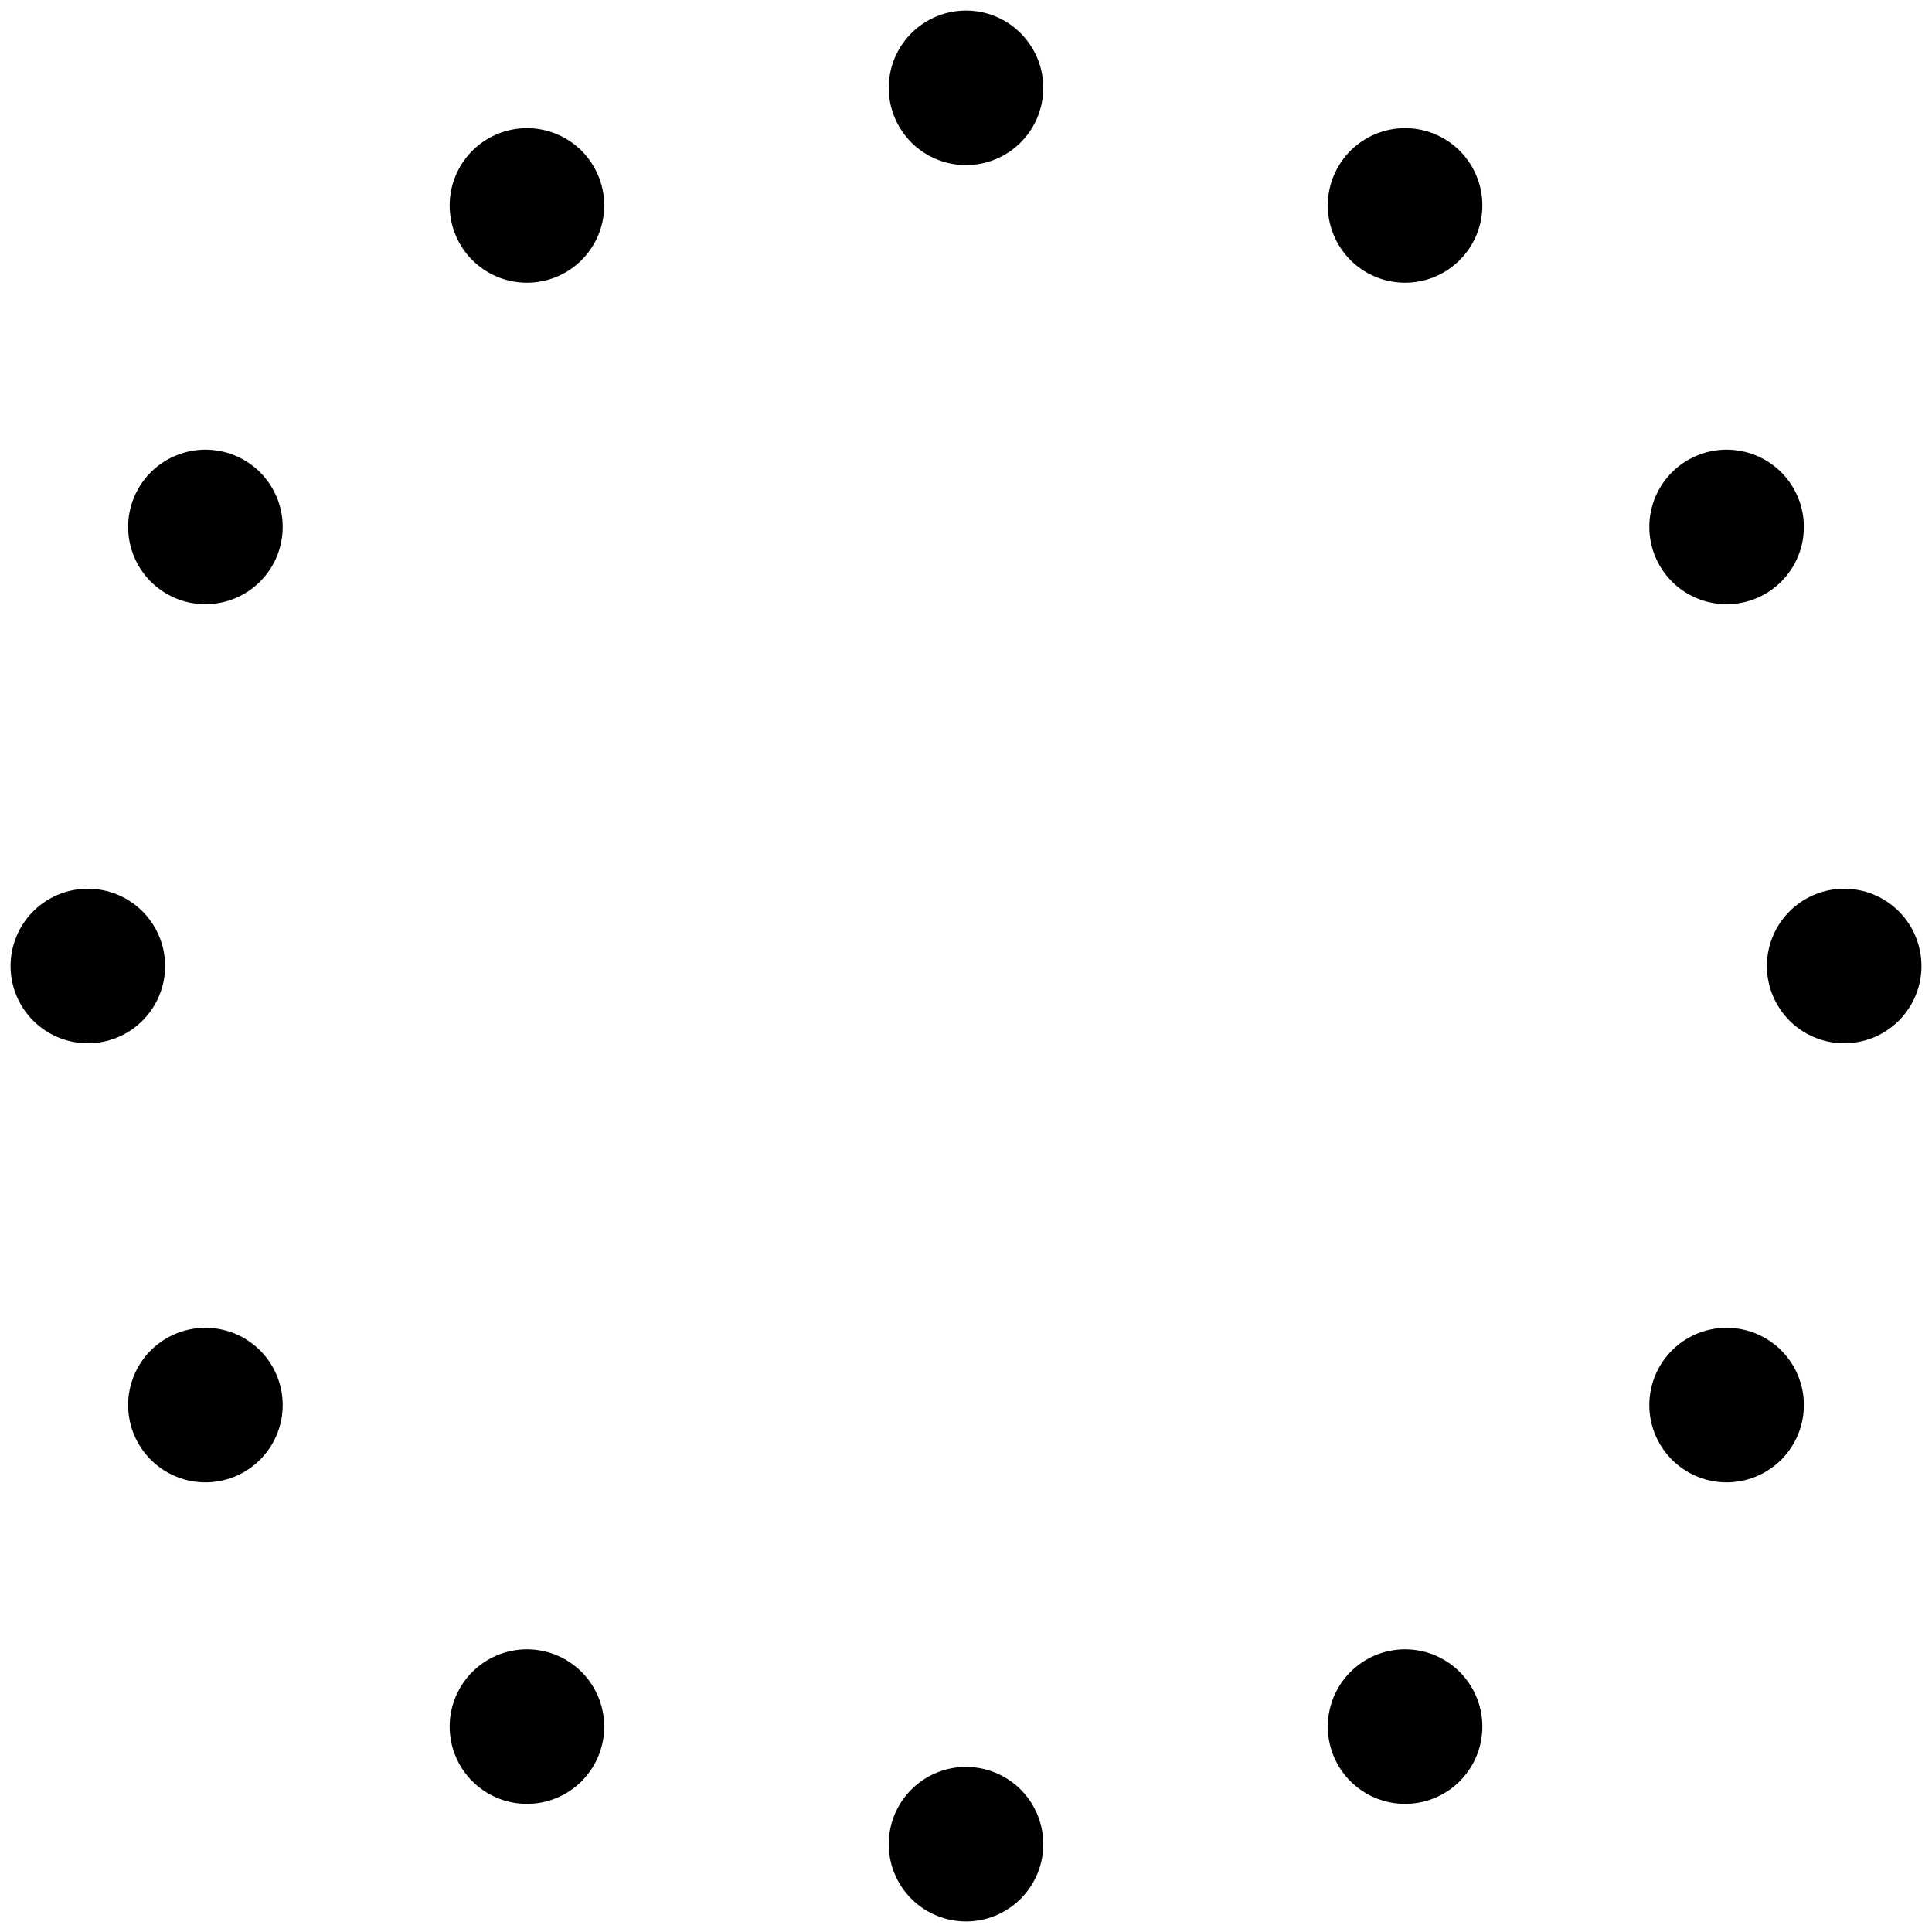
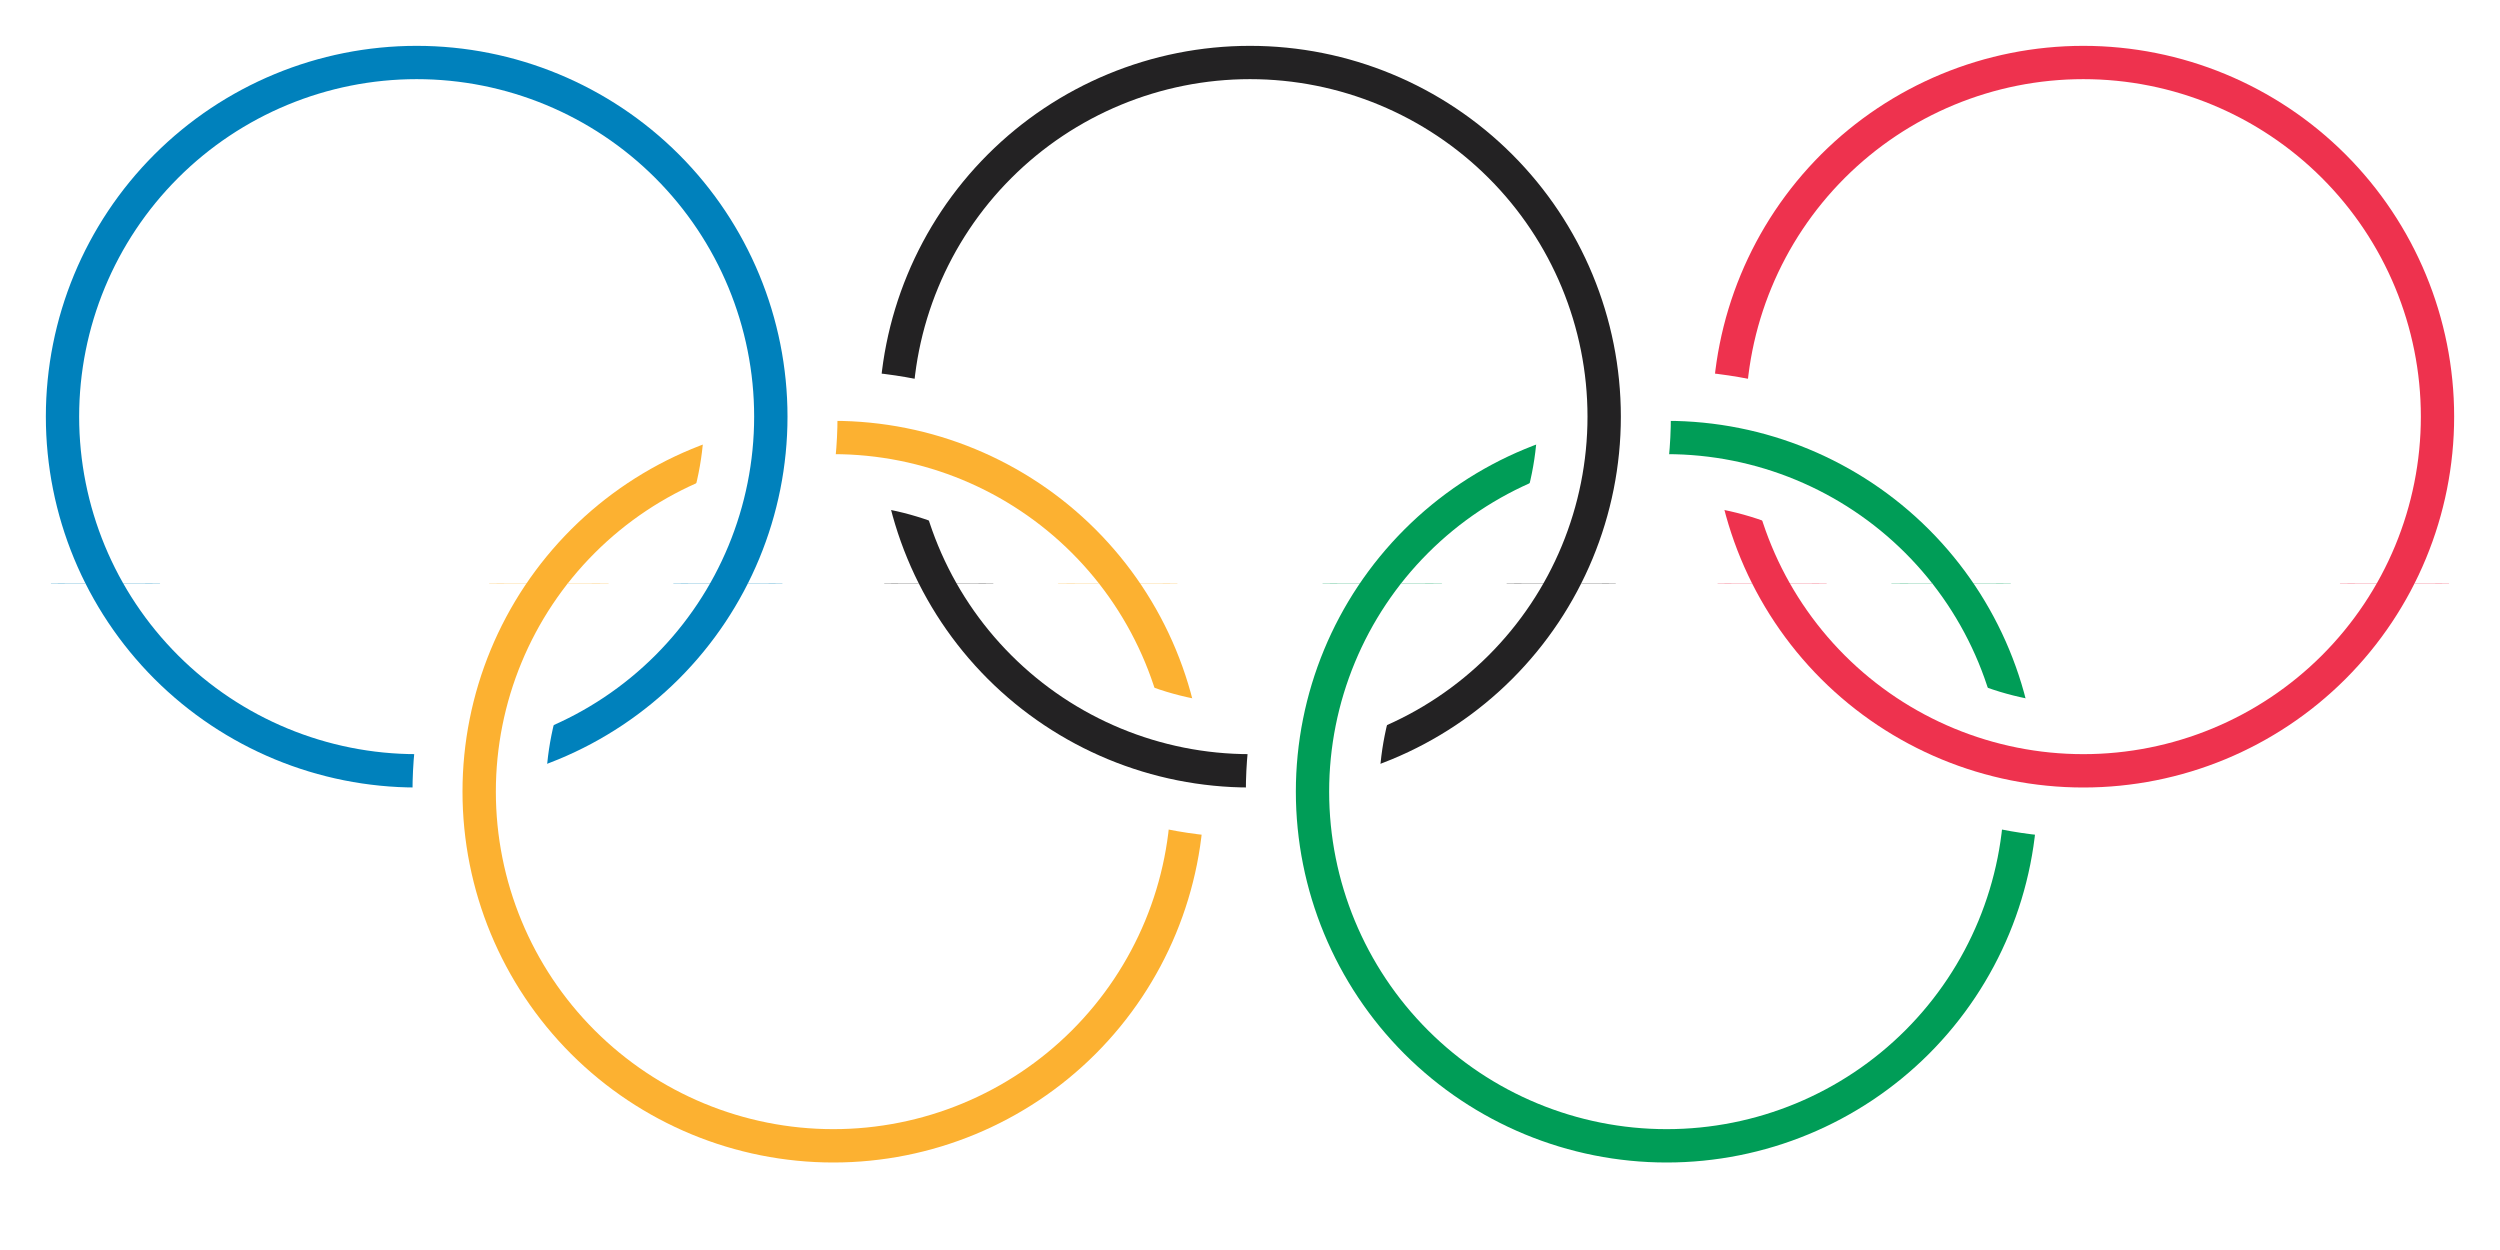
- <svg xmlns="http://www.w3.org/2000/svg" width="50pt" height="50pt" viewBox="0 0 50 50" version="1.1">
-   <g id="surface322">
-     <path style="fill-rule:evenodd;fill:rgb(100%,100%,100%);fill-opacity:1;stroke-width:4;stroke-linecap:round;stroke-linejoin:round;stroke:rgb(0%,0%,0%);stroke-opacity:1;stroke-miterlimit:10;" d="M 47.727 25 C 47.727 25 47.727 25 47.727 25 " />
-     <path style="fill-rule:evenodd;fill:rgb(100%,100%,100%);fill-opacity:1;stroke-width:4;stroke-linecap:round;stroke-linejoin:round;stroke:rgb(0%,0%,0%);stroke-opacity:1;stroke-miterlimit:10;" d="M 44.684 13.637 C 44.684 13.637 44.684 13.637 44.684 13.637 " />
-     <path style="fill-rule:evenodd;fill:rgb(100%,100%,100%);fill-opacity:1;stroke-width:4;stroke-linecap:round;stroke-linejoin:round;stroke:rgb(0%,0%,0%);stroke-opacity:1;stroke-miterlimit:10;" d="M 36.363 5.316 C 36.363 5.316 36.363 5.316 36.363 5.316 " />
-     <path style="fill-rule:evenodd;fill:rgb(100%,100%,100%);fill-opacity:1;stroke-width:4;stroke-linecap:round;stroke-linejoin:round;stroke:rgb(0%,0%,0%);stroke-opacity:1;stroke-miterlimit:10;" d="M 25 2.273 C 25 2.273 25 2.273 25 2.273 " />
-     <path style="fill-rule:evenodd;fill:rgb(100%,100%,100%);fill-opacity:1;stroke-width:4;stroke-linecap:round;stroke-linejoin:round;stroke:rgb(0%,0%,0%);stroke-opacity:1;stroke-miterlimit:10;" d="M 13.637 5.316 C 13.637 5.316 13.637 5.316 13.637 5.316 " />
-     <path style="fill-rule:evenodd;fill:rgb(100%,100%,100%);fill-opacity:1;stroke-width:4;stroke-linecap:round;stroke-linejoin:round;stroke:rgb(0%,0%,0%);stroke-opacity:1;stroke-miterlimit:10;" d="M 5.316 13.637 C 5.316 13.637 5.316 13.637 5.316 13.637 " />
-     <path style="fill-rule:evenodd;fill:rgb(100%,100%,100%);fill-opacity:1;stroke-width:4;stroke-linecap:round;stroke-linejoin:round;stroke:rgb(0%,0%,0%);stroke-opacity:1;stroke-miterlimit:10;" d="M 2.273 25 C 2.273 25 2.273 25 2.273 25 " />
-     <path style="fill-rule:evenodd;fill:rgb(100%,100%,100%);fill-opacity:1;stroke-width:4;stroke-linecap:round;stroke-linejoin:round;stroke:rgb(0%,0%,0%);stroke-opacity:1;stroke-miterlimit:10;" d="M 5.316 36.363 C 5.316 36.363 5.316 36.363 5.316 36.363 " />
-     <path style="fill-rule:evenodd;fill:rgb(100%,100%,100%);fill-opacity:1;stroke-width:4;stroke-linecap:round;stroke-linejoin:round;stroke:rgb(0%,0%,0%);stroke-opacity:1;stroke-miterlimit:10;" d="M 13.637 44.684 C 13.637 44.684 13.637 44.684 13.637 44.684 " />
-     <path style="fill-rule:evenodd;fill:rgb(100%,100%,100%);fill-opacity:1;stroke-width:4;stroke-linecap:round;stroke-linejoin:round;stroke:rgb(0%,0%,0%);stroke-opacity:1;stroke-miterlimit:10;" d="M 25 47.727 C 25 47.727 25 47.727 25 47.727 " />
-     <path style="fill-rule:evenodd;fill:rgb(100%,100%,100%);fill-opacity:1;stroke-width:4;stroke-linecap:round;stroke-linejoin:round;stroke:rgb(0%,0%,0%);stroke-opacity:1;stroke-miterlimit:10;" d="M 36.363 44.684 C 36.363 44.684 36.363 44.684 36.363 44.684 " />
-     <path style="fill-rule:evenodd;fill:rgb(100%,100%,100%);fill-opacity:1;stroke-width:4;stroke-linecap:round;stroke-linejoin:round;stroke:rgb(0%,0%,0%);stroke-opacity:1;stroke-miterlimit:10;" d="M 44.684 36.363 C 44.684 36.363 44.684 36.363 44.684 36.363 " />
+ <svg xmlns="http://www.w3.org/2000/svg" width="200pt" height="100pt" viewBox="0 0 200 100" version="1.1">
+   <defs>
+     <clipPath id="clip1">
+       <path d="M 0 50 C 66.668 50 133.332 50 200 50 C 200 33.332 200 16.668 200 0 C 133.332 0 66.668 0 0 0 C 0 16.668 0 33.332 0 50 " />
+     </clipPath>
+     <clipPath id="clip2">
+       <path d="M 0 96.668 C 66.668 96.668 133.332 96.668 200 96.668 C 200 80 200 63.332 200 46.668 C 133.332 46.668 66.668 46.668 0 46.668 C 0 63.332 0 80 0 96.668 " />
+     </clipPath>
+   </defs>
+   <g id="surface72459">
+     <g clip-path="url(#clip1)" clip-rule="evenodd">
+       <path style="fill-rule:evenodd;fill:rgb(93.333%,19.608%,30.588%);fill-opacity:1;stroke-width:1;stroke-linecap:round;stroke-linejoin:round;stroke:rgb(93.333%,19.608%,30.588%);stroke-opacity:1;stroke-miterlimit:10;" d="M 198.332 33.332 C 198.332 24.934 194.996 16.879 189.059 10.941 C 183.121 5.004 175.066 1.668 166.668 1.668 C 158.27 1.668 150.215 5.004 144.273 10.941 C 138.336 16.879 135 24.934 135 33.332 C 135 41.73 138.336 49.785 144.273 55.727 C 150.215 61.664 158.27 65 166.668 65 C 175.066 65 183.121 61.664 189.059 55.727 C 194.996 49.785 198.332 41.73 198.332 33.332 C 196.109 33.332 193.891 33.332 191.668 33.332 C 191.668 26.703 189.031 20.344 184.344 15.656 C 179.656 10.969 173.297 8.332 166.668 8.332 C 160.035 8.332 153.676 10.969 148.988 15.656 C 144.301 20.344 141.668 26.703 141.668 33.332 C 141.668 39.965 144.301 46.324 148.988 51.012 C 153.676 55.699 160.035 58.332 166.668 58.332 C 173.297 58.332 179.656 55.699 184.344 51.012 C 189.031 46.324 191.668 39.965 191.668 33.332 " />
+       <path style="fill:none;stroke-width:4;stroke-linecap:round;stroke-linejoin:round;stroke:rgb(100%,100%,100%);stroke-opacity:1;stroke-miterlimit:10;" d="M 198.332 33.332 C 198.332 24.934 194.996 16.879 189.059 10.941 C 183.121 5.004 175.066 1.668 166.668 1.668 C 158.27 1.668 150.215 5.004 144.273 10.941 C 138.336 16.879 135 24.934 135 33.332 C 135 41.73 138.336 49.785 144.273 55.727 C 150.215 61.664 158.27 65 166.668 65 C 175.066 65 183.121 61.664 189.059 55.727 C 194.996 49.785 198.332 41.73 198.332 33.332 " />
+       <path style="fill:none;stroke-width:4;stroke-linecap:round;stroke-linejoin:round;stroke:rgb(100%,100%,100%);stroke-opacity:1;stroke-miterlimit:10;" d="M 191.668 33.332 C 191.668 26.703 189.031 20.344 184.344 15.656 C 179.656 10.969 173.297 8.332 166.668 8.332 C 160.035 8.332 153.676 10.969 148.988 15.656 C 144.301 20.344 141.668 26.703 141.668 33.332 C 141.668 39.965 144.301 46.324 148.988 51.012 C 153.676 55.699 160.035 58.332 166.668 58.332 C 173.297 58.332 179.656 55.699 184.344 51.012 C 189.031 46.324 191.668 39.965 191.668 33.332 " />
+       <path style="fill-rule:evenodd;fill:rgb(0%,61.569%,34.118%);fill-opacity:1;stroke-width:1;stroke-linecap:round;stroke-linejoin:round;stroke:rgb(0%,61.569%,34.118%);stroke-opacity:1;stroke-miterlimit:10;" d="M 165 63.332 C 165 54.934 161.664 46.879 155.727 40.941 C 149.785 35.004 141.73 31.668 133.332 31.668 C 124.934 31.668 116.879 35.004 110.941 40.941 C 105.004 46.879 101.668 54.934 101.668 63.332 C 101.668 71.73 105.004 79.785 110.941 85.727 C 116.879 91.664 124.934 95 133.332 95 C 141.73 95 149.785 91.664 155.727 85.727 C 161.664 79.785 165 71.73 165 63.332 C 162.777 63.332 160.555 63.332 158.332 63.332 C 158.332 56.703 155.699 50.344 151.012 45.656 C 146.324 40.969 139.965 38.332 133.332 38.332 C 126.703 38.332 120.344 40.969 115.656 45.656 C 110.969 50.344 108.332 56.703 108.332 63.332 C 108.332 69.965 110.969 76.324 115.656 81.012 C 120.344 85.699 126.703 88.332 133.332 88.332 C 139.965 88.332 146.324 85.699 151.012 81.012 C 155.699 76.324 158.332 69.965 158.332 63.332 " />
+       <path style="fill:none;stroke-width:4;stroke-linecap:round;stroke-linejoin:round;stroke:rgb(100%,100%,100%);stroke-opacity:1;stroke-miterlimit:10;" d="M 165 63.332 C 165 54.934 161.664 46.879 155.727 40.941 C 149.785 35.004 141.73 31.668 133.332 31.668 C 124.934 31.668 116.879 35.004 110.941 40.941 C 105.004 46.879 101.668 54.934 101.668 63.332 C 101.668 71.73 105.004 79.785 110.941 85.727 C 116.879 91.664 124.934 95 133.332 95 C 141.73 95 149.785 91.664 155.727 85.727 C 161.664 79.785 165 71.73 165 63.332 " />
+       <path style="fill:none;stroke-width:4;stroke-linecap:round;stroke-linejoin:round;stroke:rgb(100%,100%,100%);stroke-opacity:1;stroke-miterlimit:10;" d="M 158.332 63.332 C 158.332 56.703 155.699 50.344 151.012 45.656 C 146.324 40.969 139.965 38.332 133.332 38.332 C 126.703 38.332 120.344 40.969 115.656 45.656 C 110.969 50.344 108.332 56.703 108.332 63.332 C 108.332 69.965 110.969 76.324 115.656 81.012 C 120.344 85.699 126.703 88.332 133.332 88.332 C 139.965 88.332 146.324 85.699 151.012 81.012 C 155.699 76.324 158.332 69.965 158.332 63.332 " />
+       <path style="fill-rule:evenodd;fill:rgb(13.725%,13.333%,13.725%);fill-opacity:1;stroke-width:1;stroke-linecap:round;stroke-linejoin:round;stroke:rgb(13.725%,13.333%,13.725%);stroke-opacity:1;stroke-miterlimit:10;" d="M 131.668 33.332 C 131.668 24.934 128.332 16.879 122.391 10.941 C 116.453 5.004 108.398 1.668 100 1.668 C 91.602 1.668 83.547 5.004 77.609 10.941 C 71.668 16.879 68.332 24.934 68.332 33.332 C 68.332 41.73 71.668 49.785 77.609 55.727 C 83.547 61.664 91.602 65 100 65 C 108.398 65 116.453 61.664 122.391 55.727 C 128.332 49.785 131.668 41.73 131.668 33.332 C 129.445 33.332 127.223 33.332 125 33.332 C 125 26.703 122.367 20.344 117.676 15.656 C 112.988 10.969 106.629 8.332 100 8.332 C 93.371 8.332 87.012 10.969 82.324 15.656 C 77.633 20.344 75 26.703 75 33.332 C 75 39.965 77.633 46.324 82.324 51.012 C 87.012 55.699 93.371 58.332 100 58.332 C 106.629 58.332 112.988 55.699 117.676 51.012 C 122.367 46.324 125 39.965 125 33.332 " />
+       <path style="fill:none;stroke-width:4;stroke-linecap:round;stroke-linejoin:round;stroke:rgb(100%,100%,100%);stroke-opacity:1;stroke-miterlimit:10;" d="M 131.668 33.332 C 131.668 24.934 128.332 16.879 122.391 10.941 C 116.453 5.004 108.398 1.668 100 1.668 C 91.602 1.668 83.547 5.004 77.609 10.941 C 71.668 16.879 68.332 24.934 68.332 33.332 C 68.332 41.73 71.668 49.785 77.609 55.727 C 83.547 61.664 91.602 65 100 65 C 108.398 65 116.453 61.664 122.391 55.727 C 128.332 49.785 131.668 41.73 131.668 33.332 " />
+       <path style="fill:none;stroke-width:4;stroke-linecap:round;stroke-linejoin:round;stroke:rgb(100%,100%,100%);stroke-opacity:1;stroke-miterlimit:10;" d="M 125 33.332 C 125 26.703 122.367 20.344 117.676 15.656 C 112.988 10.969 106.629 8.332 100 8.332 C 93.371 8.332 87.012 10.969 82.324 15.656 C 77.633 20.344 75 26.703 75 33.332 C 75 39.965 77.633 46.324 82.324 51.012 C 87.012 55.699 93.371 58.332 100 58.332 C 106.629 58.332 112.988 55.699 117.676 51.012 C 122.367 46.324 125 39.965 125 33.332 " />
+       <path style="fill-rule:evenodd;fill:rgb(98.824%,69.412%,19.216%);fill-opacity:1;stroke-width:1;stroke-linecap:round;stroke-linejoin:round;stroke:rgb(98.824%,69.412%,19.216%);stroke-opacity:1;stroke-miterlimit:10;" d="M 98.332 63.332 C 98.332 54.934 94.996 46.879 89.059 40.941 C 83.121 35.004 75.066 31.668 66.668 31.668 C 58.27 31.668 50.215 35.004 44.273 40.941 C 38.336 46.879 35 54.934 35 63.332 C 35 71.73 38.336 79.785 44.273 85.727 C 50.215 91.664 58.27 95 66.668 95 C 75.066 95 83.121 91.664 89.059 85.727 C 94.996 79.785 98.332 71.73 98.332 63.332 C 96.109 63.332 93.891 63.332 91.668 63.332 C 91.668 56.703 89.031 50.344 84.344 45.656 C 79.656 40.969 73.297 38.332 66.668 38.332 C 60.035 38.332 53.676 40.969 48.988 45.656 C 44.301 50.344 41.668 56.703 41.668 63.332 C 41.668 69.965 44.301 76.324 48.988 81.012 C 53.676 85.699 60.035 88.332 66.668 88.332 C 73.297 88.332 79.656 85.699 84.344 81.012 C 89.031 76.324 91.668 69.965 91.668 63.332 " />
+       <path style="fill:none;stroke-width:4;stroke-linecap:round;stroke-linejoin:round;stroke:rgb(100%,100%,100%);stroke-opacity:1;stroke-miterlimit:10;" d="M 98.332 63.332 C 98.332 54.934 94.996 46.879 89.059 40.941 C 83.121 35.004 75.066 31.668 66.668 31.668 C 58.27 31.668 50.215 35.004 44.273 40.941 C 38.336 46.879 35 54.934 35 63.332 C 35 71.73 38.336 79.785 44.273 85.727 C 50.215 91.664 58.27 95 66.668 95 C 75.066 95 83.121 91.664 89.059 85.727 C 94.996 79.785 98.332 71.73 98.332 63.332 " />
+       <path style="fill:none;stroke-width:4;stroke-linecap:round;stroke-linejoin:round;stroke:rgb(100%,100%,100%);stroke-opacity:1;stroke-miterlimit:10;" d="M 91.668 63.332 C 91.668 56.703 89.031 50.344 84.344 45.656 C 79.656 40.969 73.297 38.332 66.668 38.332 C 60.035 38.332 53.676 40.969 48.988 45.656 C 44.301 50.344 41.668 56.703 41.668 63.332 C 41.668 69.965 44.301 76.324 48.988 81.012 C 53.676 85.699 60.035 88.332 66.668 88.332 C 73.297 88.332 79.656 85.699 84.344 81.012 C 89.031 76.324 91.668 69.965 91.668 63.332 " />
+       <path style="fill-rule:evenodd;fill:rgb(0%,50.588%,73.725%);fill-opacity:1;stroke-width:1;stroke-linecap:round;stroke-linejoin:round;stroke:rgb(0%,50.588%,73.725%);stroke-opacity:1;stroke-miterlimit:10;" d="M 65 33.332 C 65 24.934 61.664 16.879 55.727 10.941 C 49.785 5.004 41.73 1.668 33.332 1.668 C 24.934 1.668 16.879 5.004 10.941 10.941 C 5.004 16.879 1.668 24.934 1.668 33.332 C 1.668 41.73 5.004 49.785 10.941 55.727 C 16.879 61.664 24.934 65 33.332 65 C 41.73 65 49.785 61.664 55.727 55.727 C 61.664 49.785 65 41.73 65 33.332 C 62.777 33.332 60.555 33.332 58.332 33.332 C 58.332 26.703 55.699 20.344 51.012 15.656 C 46.324 10.969 39.965 8.332 33.332 8.332 C 26.703 8.332 20.344 10.969 15.656 15.656 C 10.969 20.344 8.332 26.703 8.332 33.332 C 8.332 39.965 10.969 46.324 15.656 51.012 C 20.344 55.699 26.703 58.332 33.332 58.332 C 39.965 58.332 46.324 55.699 51.012 51.012 C 55.699 46.324 58.332 39.965 58.332 33.332 " />
+       <path style="fill:none;stroke-width:4;stroke-linecap:round;stroke-linejoin:round;stroke:rgb(100%,100%,100%);stroke-opacity:1;stroke-miterlimit:10;" d="M 65 33.332 C 65 24.934 61.664 16.879 55.727 10.941 C 49.785 5.004 41.73 1.668 33.332 1.668 C 24.934 1.668 16.879 5.004 10.941 10.941 C 5.004 16.879 1.668 24.934 1.668 33.332 C 1.668 41.73 5.004 49.785 10.941 55.727 C 16.879 61.664 24.934 65 33.332 65 C 41.73 65 49.785 61.664 55.727 55.727 C 61.664 49.785 65 41.73 65 33.332 " />
+       <path style="fill:none;stroke-width:4;stroke-linecap:round;stroke-linejoin:round;stroke:rgb(100%,100%,100%);stroke-opacity:1;stroke-miterlimit:10;" d="M 58.332 33.332 C 58.332 26.703 55.699 20.344 51.012 15.656 C 46.324 10.969 39.965 8.332 33.332 8.332 C 26.703 8.332 20.344 10.969 15.656 15.656 C 10.969 20.344 8.332 26.703 8.332 33.332 C 8.332 39.965 10.969 46.324 15.656 51.012 C 20.344 55.699 26.703 58.332 33.332 58.332 C 39.965 58.332 46.324 55.699 51.012 51.012 C 55.699 46.324 58.332 39.965 58.332 33.332 " />
+     </g>
+     <g clip-path="url(#clip2)" clip-rule="evenodd">
+       <path style="fill-rule:evenodd;fill:rgb(0%,50.588%,73.725%);fill-opacity:1;stroke-width:1;stroke-linecap:round;stroke-linejoin:round;stroke:rgb(0%,50.588%,73.725%);stroke-opacity:1;stroke-miterlimit:10;" d="M 65 33.332 C 65 24.934 61.664 16.879 55.727 10.941 C 49.785 5.004 41.73 1.668 33.332 1.668 C 24.934 1.668 16.879 5.004 10.941 10.941 C 5.004 16.879 1.668 24.934 1.668 33.332 C 1.668 41.73 5.004 49.785 10.941 55.727 C 16.879 61.664 24.934 65 33.332 65 C 41.73 65 49.785 61.664 55.727 55.727 C 61.664 49.785 65 41.73 65 33.332 C 62.777 33.332 60.555 33.332 58.332 33.332 C 58.332 26.703 55.699 20.344 51.012 15.656 C 46.324 10.969 39.965 8.332 33.332 8.332 C 26.703 8.332 20.344 10.969 15.656 15.656 C 10.969 20.344 8.332 26.703 8.332 33.332 C 8.332 39.965 10.969 46.324 15.656 51.012 C 20.344 55.699 26.703 58.332 33.332 58.332 C 39.965 58.332 46.324 55.699 51.012 51.012 C 55.699 46.324 58.332 39.965 58.332 33.332 " />
+       <path style="fill:none;stroke-width:4;stroke-linecap:round;stroke-linejoin:round;stroke:rgb(100%,100%,100%);stroke-opacity:1;stroke-miterlimit:10;" d="M 65 33.332 C 65 24.934 61.664 16.879 55.727 10.941 C 49.785 5.004 41.73 1.668 33.332 1.668 C 24.934 1.668 16.879 5.004 10.941 10.941 C 5.004 16.879 1.668 24.934 1.668 33.332 C 1.668 41.73 5.004 49.785 10.941 55.727 C 16.879 61.664 24.934 65 33.332 65 C 41.73 65 49.785 61.664 55.727 55.727 C 61.664 49.785 65 41.73 65 33.332 " />
+       <path style="fill:none;stroke-width:4;stroke-linecap:round;stroke-linejoin:round;stroke:rgb(100%,100%,100%);stroke-opacity:1;stroke-miterlimit:10;" d="M 58.332 33.332 C 58.332 26.703 55.699 20.344 51.012 15.656 C 46.324 10.969 39.965 8.332 33.332 8.332 C 26.703 8.332 20.344 10.969 15.656 15.656 C 10.969 20.344 8.332 26.703 8.332 33.332 C 8.332 39.965 10.969 46.324 15.656 51.012 C 20.344 55.699 26.703 58.332 33.332 58.332 C 39.965 58.332 46.324 55.699 51.012 51.012 C 55.699 46.324 58.332 39.965 58.332 33.332 " />
+       <path style="fill-rule:evenodd;fill:rgb(98.824%,69.412%,19.216%);fill-opacity:1;stroke-width:1;stroke-linecap:round;stroke-linejoin:round;stroke:rgb(98.824%,69.412%,19.216%);stroke-opacity:1;stroke-miterlimit:10;" d="M 98.332 63.332 C 98.332 54.934 94.996 46.879 89.059 40.941 C 83.121 35.004 75.066 31.668 66.668 31.668 C 58.27 31.668 50.215 35.004 44.273 40.941 C 38.336 46.879 35 54.934 35 63.332 C 35 71.73 38.336 79.785 44.273 85.727 C 50.215 91.664 58.27 95 66.668 95 C 75.066 95 83.121 91.664 89.059 85.727 C 94.996 79.785 98.332 71.73 98.332 63.332 C 96.109 63.332 93.891 63.332 91.668 63.332 C 91.668 56.703 89.031 50.344 84.344 45.656 C 79.656 40.969 73.297 38.332 66.668 38.332 C 60.035 38.332 53.676 40.969 48.988 45.656 C 44.301 50.344 41.668 56.703 41.668 63.332 C 41.668 69.965 44.301 76.324 48.988 81.012 C 53.676 85.699 60.035 88.332 66.668 88.332 C 73.297 88.332 79.656 85.699 84.344 81.012 C 89.031 76.324 91.668 69.965 91.668 63.332 " />
+       <path style="fill:none;stroke-width:4;stroke-linecap:round;stroke-linejoin:round;stroke:rgb(100%,100%,100%);stroke-opacity:1;stroke-miterlimit:10;" d="M 98.332 63.332 C 98.332 54.934 94.996 46.879 89.059 40.941 C 83.121 35.004 75.066 31.668 66.668 31.668 C 58.27 31.668 50.215 35.004 44.273 40.941 C 38.336 46.879 35 54.934 35 63.332 C 35 71.73 38.336 79.785 44.273 85.727 C 50.215 91.664 58.27 95 66.668 95 C 75.066 95 83.121 91.664 89.059 85.727 C 94.996 79.785 98.332 71.73 98.332 63.332 " />
+       <path style="fill:none;stroke-width:4;stroke-linecap:round;stroke-linejoin:round;stroke:rgb(100%,100%,100%);stroke-opacity:1;stroke-miterlimit:10;" d="M 91.668 63.332 C 91.668 56.703 89.031 50.344 84.344 45.656 C 79.656 40.969 73.297 38.332 66.668 38.332 C 60.035 38.332 53.676 40.969 48.988 45.656 C 44.301 50.344 41.668 56.703 41.668 63.332 C 41.668 69.965 44.301 76.324 48.988 81.012 C 53.676 85.699 60.035 88.332 66.668 88.332 C 73.297 88.332 79.656 85.699 84.344 81.012 C 89.031 76.324 91.668 69.965 91.668 63.332 " />
+       <path style="fill-rule:evenodd;fill:rgb(13.725%,13.333%,13.725%);fill-opacity:1;stroke-width:1;stroke-linecap:round;stroke-linejoin:round;stroke:rgb(13.725%,13.333%,13.725%);stroke-opacity:1;stroke-miterlimit:10;" d="M 131.668 33.332 C 131.668 24.934 128.332 16.879 122.391 10.941 C 116.453 5.004 108.398 1.668 100 1.668 C 91.602 1.668 83.547 5.004 77.609 10.941 C 71.668 16.879 68.332 24.934 68.332 33.332 C 68.332 41.73 71.668 49.785 77.609 55.727 C 83.547 61.664 91.602 65 100 65 C 108.398 65 116.453 61.664 122.391 55.727 C 128.332 49.785 131.668 41.73 131.668 33.332 C 129.445 33.332 127.223 33.332 125 33.332 C 125 26.703 122.367 20.344 117.676 15.656 C 112.988 10.969 106.629 8.332 100 8.332 C 93.371 8.332 87.012 10.969 82.324 15.656 C 77.633 20.344 75 26.703 75 33.332 C 75 39.965 77.633 46.324 82.324 51.012 C 87.012 55.699 93.371 58.332 100 58.332 C 106.629 58.332 112.988 55.699 117.676 51.012 C 122.367 46.324 125 39.965 125 33.332 " />
+       <path style="fill:none;stroke-width:4;stroke-linecap:round;stroke-linejoin:round;stroke:rgb(100%,100%,100%);stroke-opacity:1;stroke-miterlimit:10;" d="M 131.668 33.332 C 131.668 24.934 128.332 16.879 122.391 10.941 C 116.453 5.004 108.398 1.668 100 1.668 C 91.602 1.668 83.547 5.004 77.609 10.941 C 71.668 16.879 68.332 24.934 68.332 33.332 C 68.332 41.73 71.668 49.785 77.609 55.727 C 83.547 61.664 91.602 65 100 65 C 108.398 65 116.453 61.664 122.391 55.727 C 128.332 49.785 131.668 41.73 131.668 33.332 " />
+       <path style="fill:none;stroke-width:4;stroke-linecap:round;stroke-linejoin:round;stroke:rgb(100%,100%,100%);stroke-opacity:1;stroke-miterlimit:10;" d="M 125 33.332 C 125 26.703 122.367 20.344 117.676 15.656 C 112.988 10.969 106.629 8.332 100 8.332 C 93.371 8.332 87.012 10.969 82.324 15.656 C 77.633 20.344 75 26.703 75 33.332 C 75 39.965 77.633 46.324 82.324 51.012 C 87.012 55.699 93.371 58.332 100 58.332 C 106.629 58.332 112.988 55.699 117.676 51.012 C 122.367 46.324 125 39.965 125 33.332 " />
+       <path style="fill-rule:evenodd;fill:rgb(0%,61.569%,34.118%);fill-opacity:1;stroke-width:1;stroke-linecap:round;stroke-linejoin:round;stroke:rgb(0%,61.569%,34.118%);stroke-opacity:1;stroke-miterlimit:10;" d="M 165 63.332 C 165 54.934 161.664 46.879 155.727 40.941 C 149.785 35.004 141.73 31.668 133.332 31.668 C 124.934 31.668 116.879 35.004 110.941 40.941 C 105.004 46.879 101.668 54.934 101.668 63.332 C 101.668 71.73 105.004 79.785 110.941 85.727 C 116.879 91.664 124.934 95 133.332 95 C 141.73 95 149.785 91.664 155.727 85.727 C 161.664 79.785 165 71.73 165 63.332 C 162.777 63.332 160.555 63.332 158.332 63.332 C 158.332 56.703 155.699 50.344 151.012 45.656 C 146.324 40.969 139.965 38.332 133.332 38.332 C 126.703 38.332 120.344 40.969 115.656 45.656 C 110.969 50.344 108.332 56.703 108.332 63.332 C 108.332 69.965 110.969 76.324 115.656 81.012 C 120.344 85.699 126.703 88.332 133.332 88.332 C 139.965 88.332 146.324 85.699 151.012 81.012 C 155.699 76.324 158.332 69.965 158.332 63.332 " />
+       <path style="fill:none;stroke-width:4;stroke-linecap:round;stroke-linejoin:round;stroke:rgb(100%,100%,100%);stroke-opacity:1;stroke-miterlimit:10;" d="M 165 63.332 C 165 54.934 161.664 46.879 155.727 40.941 C 149.785 35.004 141.73 31.668 133.332 31.668 C 124.934 31.668 116.879 35.004 110.941 40.941 C 105.004 46.879 101.668 54.934 101.668 63.332 C 101.668 71.73 105.004 79.785 110.941 85.727 C 116.879 91.664 124.934 95 133.332 95 C 141.73 95 149.785 91.664 155.727 85.727 C 161.664 79.785 165 71.73 165 63.332 " />
+       <path style="fill:none;stroke-width:4;stroke-linecap:round;stroke-linejoin:round;stroke:rgb(100%,100%,100%);stroke-opacity:1;stroke-miterlimit:10;" d="M 158.332 63.332 C 158.332 56.703 155.699 50.344 151.012 45.656 C 146.324 40.969 139.965 38.332 133.332 38.332 C 126.703 38.332 120.344 40.969 115.656 45.656 C 110.969 50.344 108.332 56.703 108.332 63.332 C 108.332 69.965 110.969 76.324 115.656 81.012 C 120.344 85.699 126.703 88.332 133.332 88.332 C 139.965 88.332 146.324 85.699 151.012 81.012 C 155.699 76.324 158.332 69.965 158.332 63.332 " />
+       <path style="fill-rule:evenodd;fill:rgb(93.333%,19.608%,30.588%);fill-opacity:1;stroke-width:1;stroke-linecap:round;stroke-linejoin:round;stroke:rgb(93.333%,19.608%,30.588%);stroke-opacity:1;stroke-miterlimit:10;" d="M 198.332 33.332 C 198.332 24.934 194.996 16.879 189.059 10.941 C 183.121 5.004 175.066 1.668 166.668 1.668 C 158.27 1.668 150.215 5.004 144.273 10.941 C 138.336 16.879 135 24.934 135 33.332 C 135 41.73 138.336 49.785 144.273 55.727 C 150.215 61.664 158.27 65 166.668 65 C 175.066 65 183.121 61.664 189.059 55.727 C 194.996 49.785 198.332 41.73 198.332 33.332 C 196.109 33.332 193.891 33.332 191.668 33.332 C 191.668 26.703 189.031 20.344 184.344 15.656 C 179.656 10.969 173.297 8.332 166.668 8.332 C 160.035 8.332 153.676 10.969 148.988 15.656 C 144.301 20.344 141.668 26.703 141.668 33.332 C 141.668 39.965 144.301 46.324 148.988 51.012 C 153.676 55.699 160.035 58.332 166.668 58.332 C 173.297 58.332 179.656 55.699 184.344 51.012 C 189.031 46.324 191.668 39.965 191.668 33.332 " />
+       <path style="fill:none;stroke-width:4;stroke-linecap:round;stroke-linejoin:round;stroke:rgb(100%,100%,100%);stroke-opacity:1;stroke-miterlimit:10;" d="M 198.332 33.332 C 198.332 24.934 194.996 16.879 189.059 10.941 C 183.121 5.004 175.066 1.668 166.668 1.668 C 158.27 1.668 150.215 5.004 144.273 10.941 C 138.336 16.879 135 24.934 135 33.332 C 135 41.73 138.336 49.785 144.273 55.727 C 150.215 61.664 158.27 65 166.668 65 C 175.066 65 183.121 61.664 189.059 55.727 C 194.996 49.785 198.332 41.73 198.332 33.332 " />
+       <path style="fill:none;stroke-width:4;stroke-linecap:round;stroke-linejoin:round;stroke:rgb(100%,100%,100%);stroke-opacity:1;stroke-miterlimit:10;" d="M 191.668 33.332 C 191.668 26.703 189.031 20.344 184.344 15.656 C 179.656 10.969 173.297 8.332 166.668 8.332 C 160.035 8.332 153.676 10.969 148.988 15.656 C 144.301 20.344 141.668 26.703 141.668 33.332 C 141.668 39.965 144.301 46.324 148.988 51.012 C 153.676 55.699 160.035 58.332 166.668 58.332 C 173.297 58.332 179.656 55.699 184.344 51.012 C 189.031 46.324 191.668 39.965 191.668 33.332 " />
+     </g>
  </g>
</svg>
